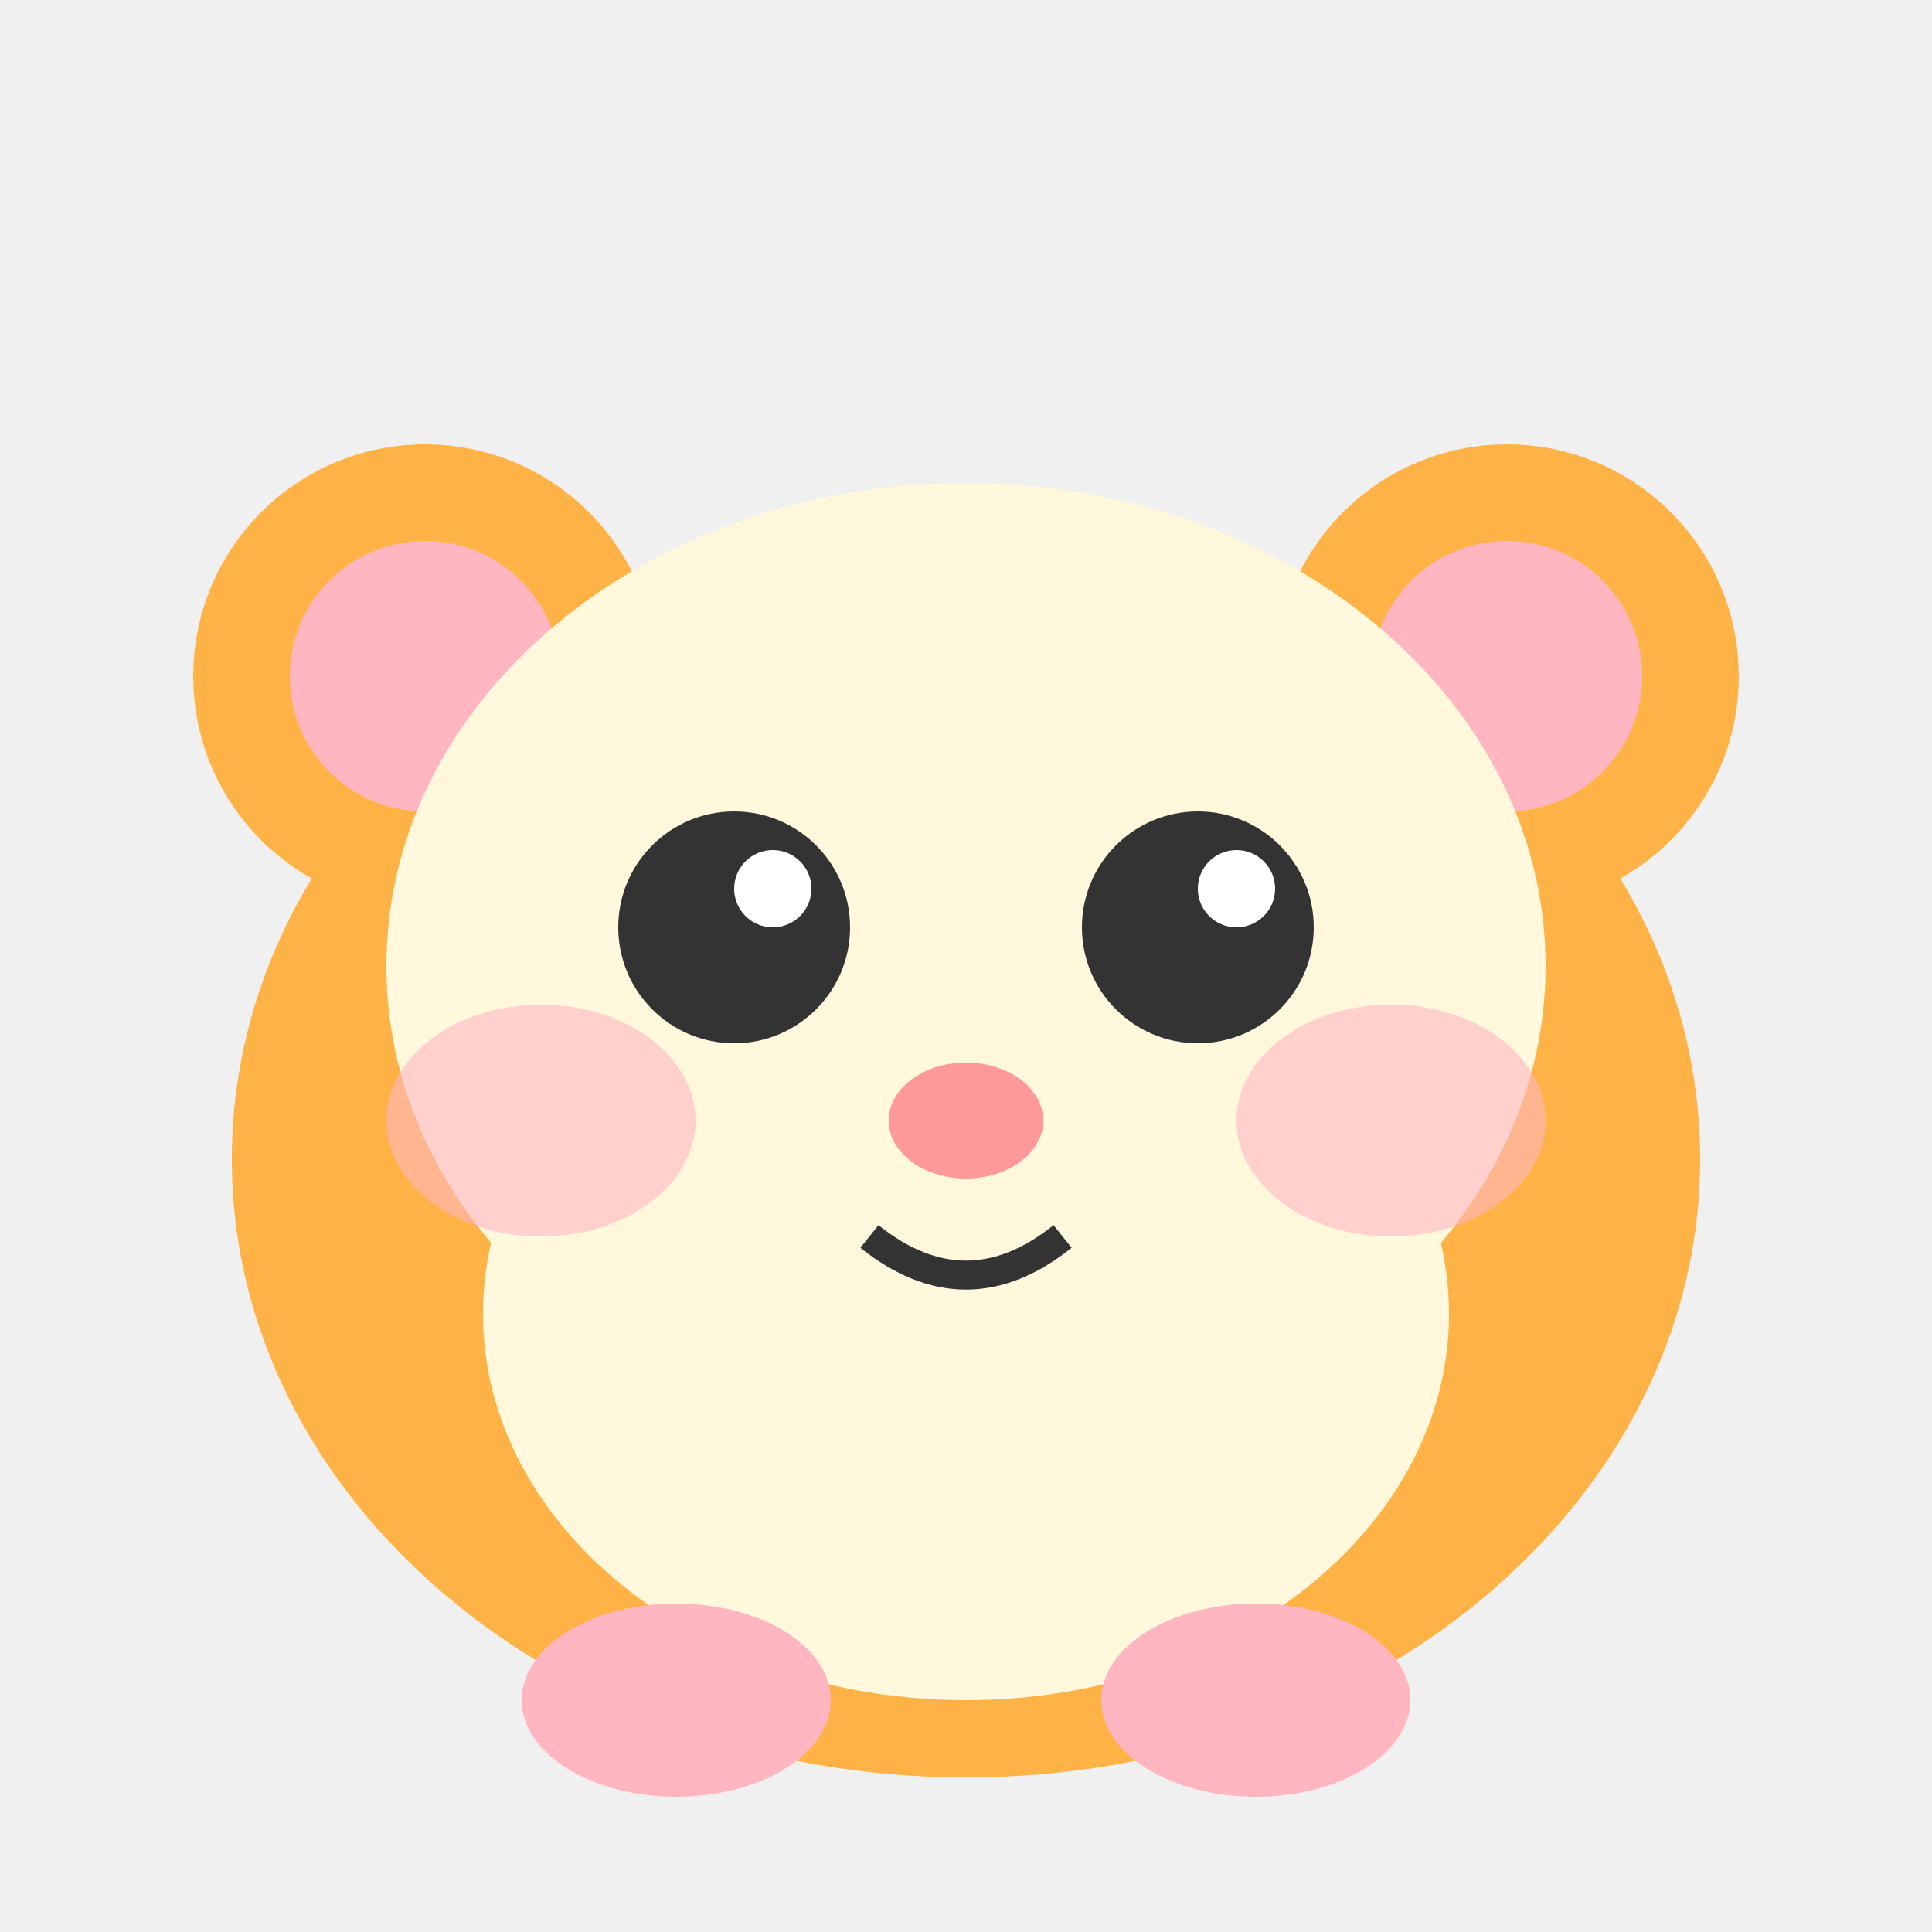
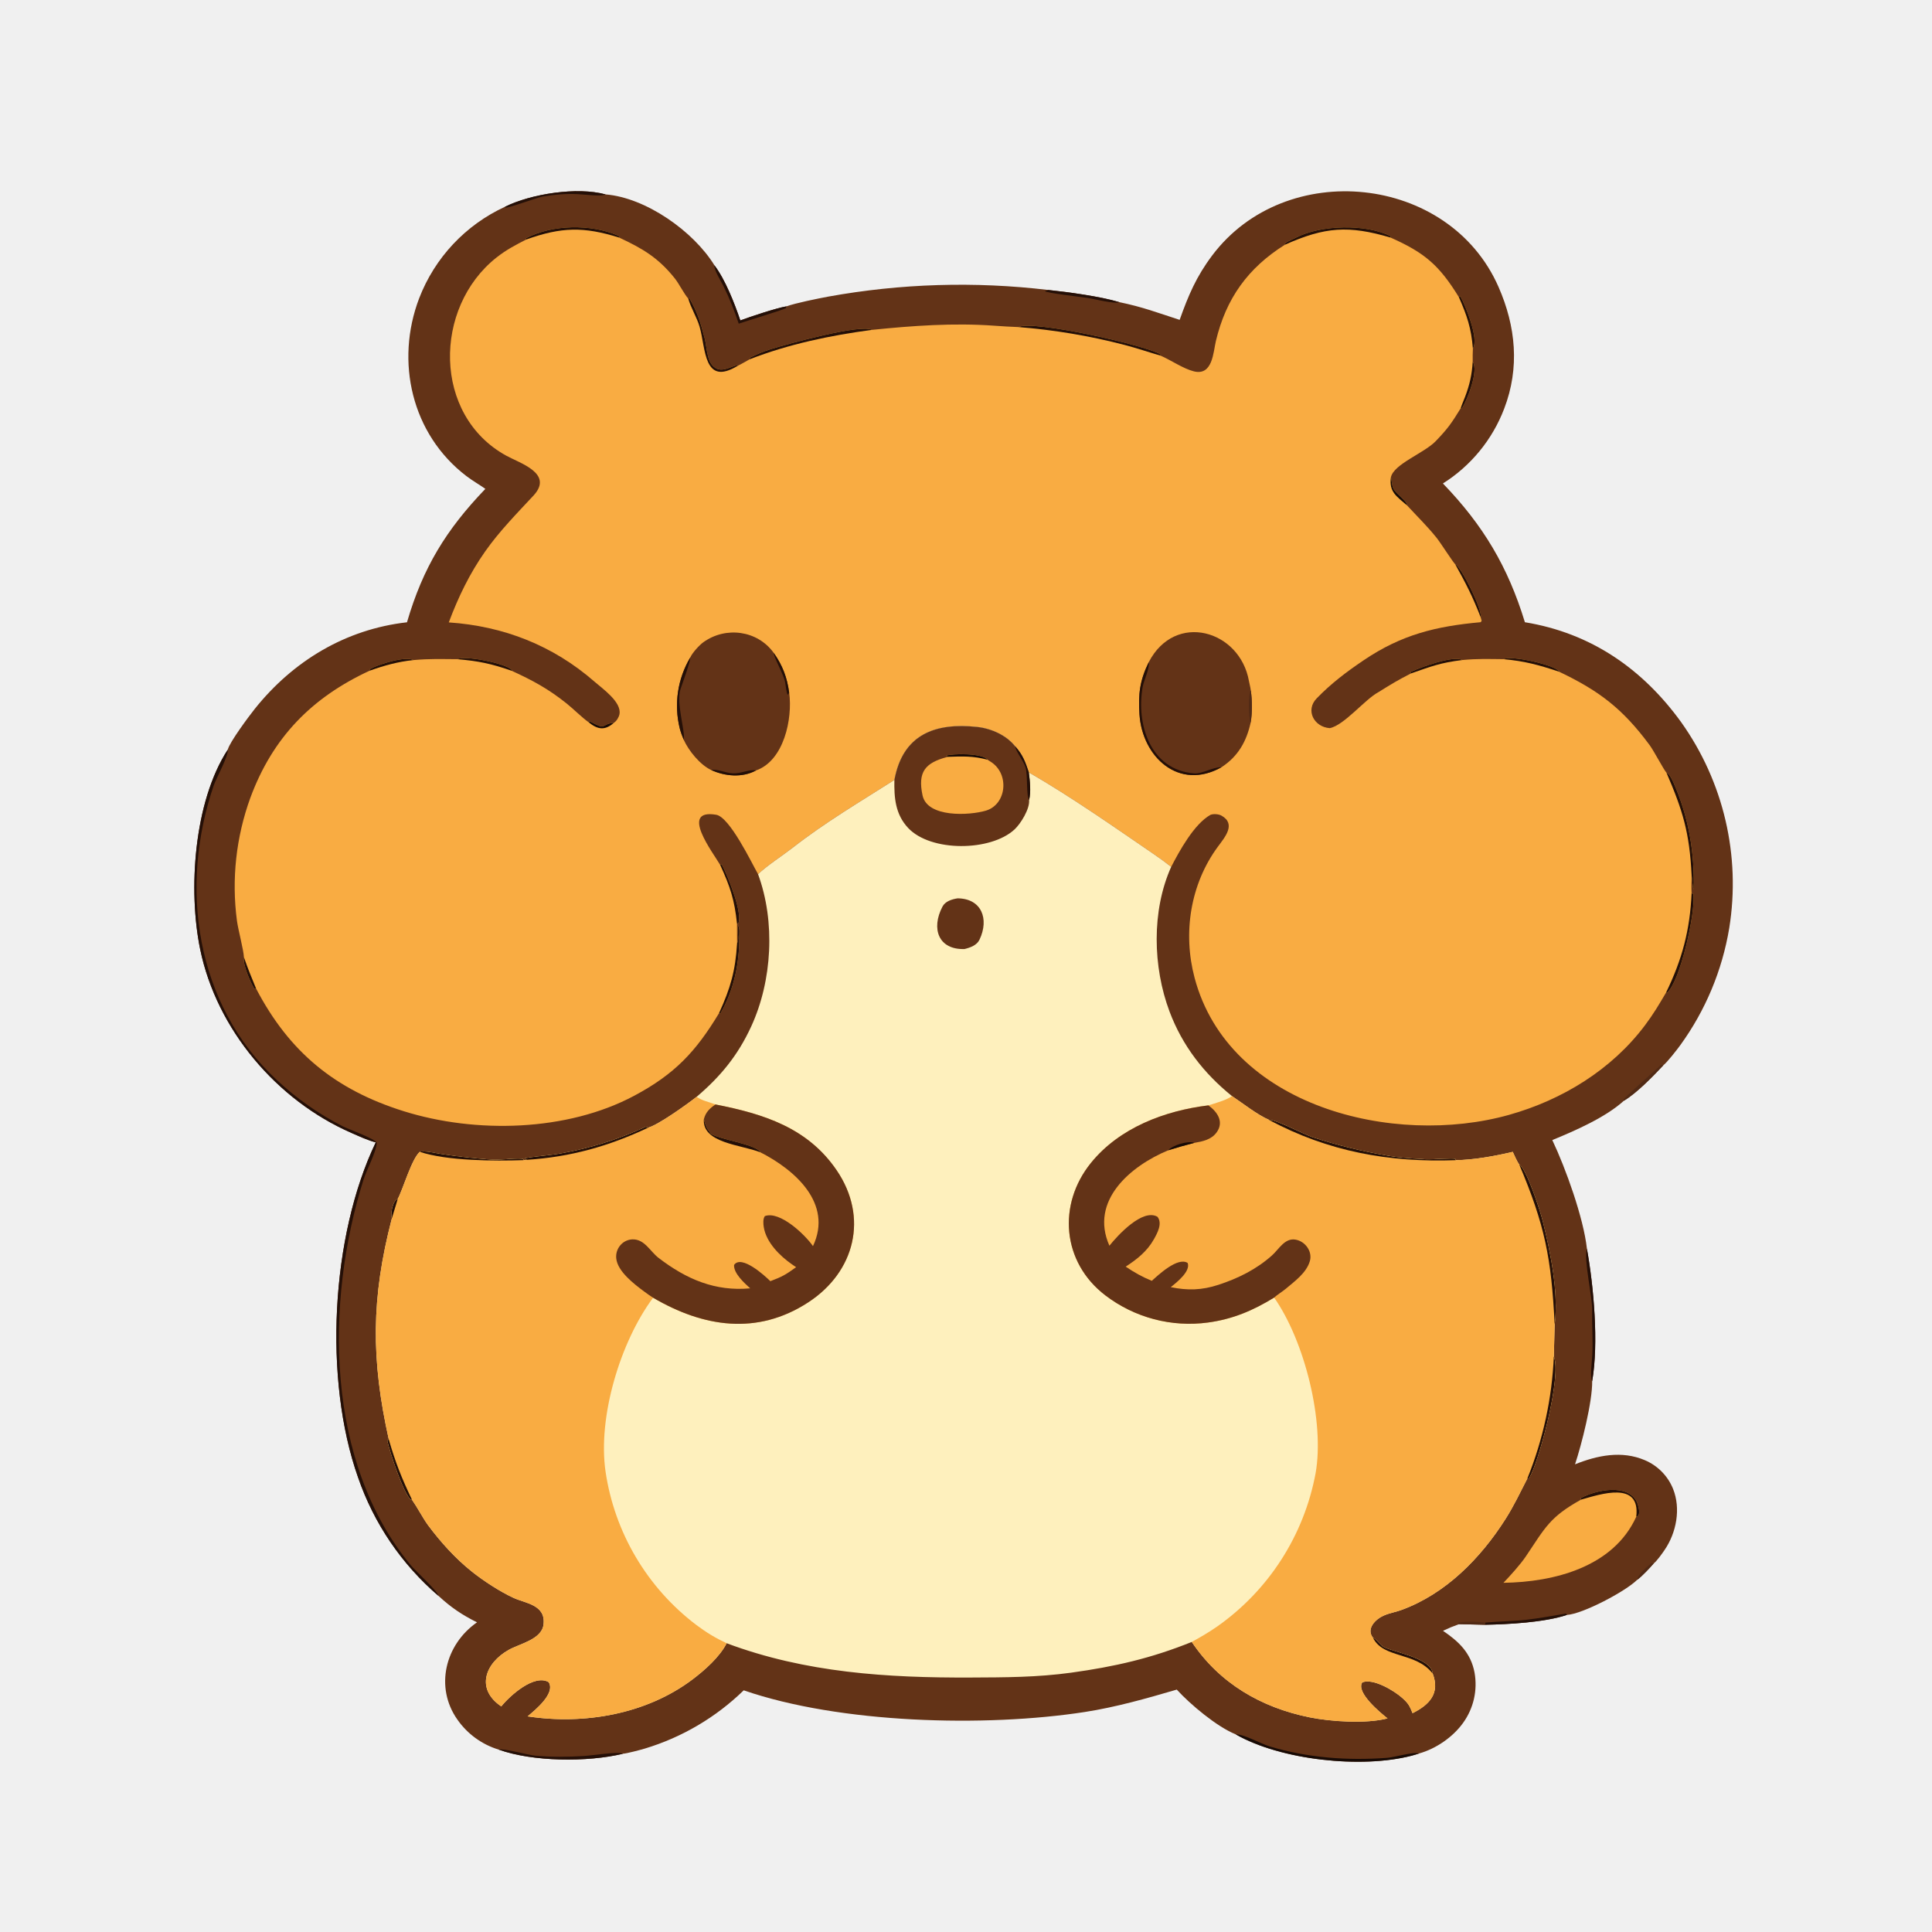
- <svg xmlns="http://www.w3.org/2000/svg" viewBox="0 0 100 100">
-   <ellipse cx="50" cy="60" rx="38" ry="32" fill="#FFB347" />
-   <ellipse cx="50" cy="68" rx="25" ry="20" fill="#FFF8DC" />
-   <circle cx="22" cy="35" r="12" fill="#FFB347" />
-   <circle cx="22" cy="35" r="7" fill="#FFB6C1" />
-   <circle cx="78" cy="35" r="12" fill="#FFB347" />
-   <circle cx="78" cy="35" r="7" fill="#FFB6C1" />
-   <ellipse cx="50" cy="50" rx="30" ry="25" fill="#FFF8DC" />
-   <circle cx="38" cy="48" r="6" fill="#333" />
-   <circle cx="62" cy="48" r="6" fill="#333" />
-   <circle cx="40" cy="46" r="2" fill="#FFF" />
-   <circle cx="64" cy="46" r="2" fill="#FFF" />
-   <ellipse cx="50" cy="58" rx="4" ry="3" fill="#FF9999" />
-   <ellipse cx="28" cy="58" rx="8" ry="6" fill="#FFB6C1" opacity="0.6" />
-   <ellipse cx="72" cy="58" rx="8" ry="6" fill="#FFB6C1" opacity="0.6" />
-   <path d="M 45 64 Q 50 68 55 64" fill="none" stroke="#333" stroke-width="1.5" />
-   <ellipse cx="35" cy="88" rx="8" ry="5" fill="#FFB6C1" />
-   <ellipse cx="65" cy="88" rx="8" ry="5" fill="#FFB6C1" />
+ <svg xmlns="http://www.w3.org/2000/svg" version="1.1" style="display: block;" viewBox="0 0 2048 2048" width="1024" height="1024" preserveAspectRatio="none">
+   <path transform="translate(0,0)" fill="rgb(99,51,23)" d="M 1250.48 339.064 C 1259.76 313.017 1268.05 293.356 1284.88 270.916 C 1362.57 167.315 1536.01 184.606 1588.48 304.106 C 1606.85 345.941 1611.15 389.876 1594.5 433.208 C 1582.01 465.978 1559.22 493.806 1529.55 512.499 C 1572.3 556.786 1598.54 600.944 1616.45 659.597 C 1686.44 671.034 1741.23 708.929 1782.29 765.793 C 1827.15 828.951 1845.39 907.208 1833.09 983.692 C 1825.65 1028.61 1807.85 1071.18 1781.11 1108.02 C 1777.99 1112.35 1767.38 1125.99 1763.23 1129.22 C 1752.71 1140.52 1734.79 1158.93 1721.38 1166.84 C 1702.12 1184.4 1669.53 1198.68 1645.5 1208.51 C 1659.63 1238.23 1678.67 1291.13 1682.19 1323.64 C 1689.41 1363.79 1694.79 1423.71 1687.78 1464.07 C 1688.09 1485.93 1676.57 1531.35 1669.59 1552.24 C 1693.38 1542.7 1719.1 1537.4 1743.61 1547.86 C 1757.23 1553.63 1767.99 1564.57 1773.52 1578.27 C 1781.9 1599.25 1777.15 1624.62 1764.45 1643.16 C 1761.88 1646.91 1756.36 1654.75 1752.95 1657.37 C 1749.03 1661.94 1740.19 1671.34 1735.45 1674.69 C 1722.89 1687.14 1677.62 1710.91 1661.05 1711.88 C 1637.18 1719.83 1598.85 1721.87 1573.99 1722.33 L 1546.69 1721.67 C 1540.09 1724.02 1535.94 1725.72 1529.61 1728.7 C 1546.34 1740.03 1559.17 1752.09 1563.09 1773.1 C 1566.41 1791.67 1562.08 1810.78 1551.09 1826.11 C 1540.3 1841.33 1522.06 1853.85 1504.16 1858.79 C 1501.64 1859.63 1499.08 1860.4 1496.51 1861.08 C 1443.22 1875.05 1357.45 1865.78 1309.89 1838.46 C 1290.21 1830.61 1261.66 1806.73 1247.43 1791.04 C 1215.67 1800.36 1182.76 1809.71 1149.98 1814.78 C 1043.95 1831.17 890.156 1826.99 788.366 1791.81 C 758.883 1820.52 722.916 1841.7 683.511 1853.57 C 678.942 1854.93 664.801 1858.72 660.344 1859.04 C 622.647 1868.19 564.457 1867.54 528.675 1854.67 C 510.892 1849.28 495.445 1838.05 484.829 1822.8 C 460.656 1788.56 471.852 1743.19 505.664 1719.74 C 489.7 1711.82 477.915 1703.82 464.829 1691.72 C 425.731 1658.18 396.292 1614.82 379.548 1566.1 C 342.897 1462.42 350.677 1310.34 398.32 1210.96 C 389.793 1208.77 380.965 1204.61 372.722 1201.02 C 293.303 1166.4 229.744 1091.37 212.186 1006.26 C 199.273 943.663 205.457 849.912 241.429 794.668 C 243.384 786.706 263.804 759.278 270.061 751.447 C 310.677 700.608 366.416 667.024 431.419 659.656 C 448.354 601.636 472.849 561.603 514.499 518.221 C 507.769 513.453 500.968 509.693 494.225 504.532 C 436.41 460.285 418.684 383.374 444.357 316.111 C 460.897 273.18 493.542 238.401 535.341 219.178 C 562.891 205.443 611.971 197.846 641.969 206.081 C 684.762 209.558 735.102 245.16 757.285 281.17 C 768.839 296.396 778.625 321.47 784.768 339.667 C 794.983 335.864 823.145 326.446 833.662 324.756 C 843.573 321.165 867.002 316.494 877.608 314.482 C 954.667 300.502 1033.38 298.106 1111.15 307.374 C 1132.03 309.558 1166.57 314.232 1186.4 320.254 C 1211.77 325.536 1226.53 331.324 1250.48 339.064 z" />
+   <path transform="translate(0,0)" fill="rgb(36,15,7)" d="M 398.32 1210.96 C 389.793 1208.77 380.965 1204.61 372.722 1201.02 C 293.303 1166.4 229.744 1091.37 212.186 1006.26 C 199.273 943.663 205.457 849.912 241.429 794.668 C 242.408 801.213 229.276 824.68 226.562 832.608 C 189.928 939.604 206.694 1063.96 293.225 1144.68 C 314.077 1164.26 337.589 1180.8 363.063 1193.8 C 370.6 1197.58 397.339 1206.84 399.398 1211.56 C 398.466 1222.37 388.797 1239.46 385.274 1250.68 C 344.548 1380.32 344.864 1549.53 435.238 1658.97 C 440.883 1665.81 463.475 1686.04 464.829 1691.72 C 425.731 1658.18 396.292 1614.82 379.548 1566.1 C 342.897 1462.42 350.677 1310.34 398.32 1210.96 z" />
+   <path transform="translate(0,0)" fill="rgb(23,10,5)" d="M 1309.89 1838.46 C 1318.29 1838.11 1336.63 1848.5 1345.85 1851.26 C 1386.47 1863.44 1428.3 1866.47 1470.48 1863.38 C 1478.46 1862.8 1497.59 1856.8 1504.16 1858.79 C 1501.64 1859.63 1499.08 1860.4 1496.51 1861.08 C 1443.22 1875.05 1357.45 1865.78 1309.89 1838.46 z" />
+   <path transform="translate(0,0)" fill="rgb(36,15,7)" d="M 1682.19 1323.64 C 1689.41 1363.79 1694.79 1423.71 1687.78 1464.07 C 1685.25 1460.11 1687.63 1442.09 1687.93 1436.01 C 1688.7 1420.91 1687.45 1404.3 1687.76 1389.61 C 1688.09 1373.95 1678.57 1335.49 1682.19 1323.64 z" />
+   <path transform="translate(0,0)" fill="rgb(36,15,7)" d="M 528.675 1854.67 C 533.425 1852.94 559.829 1860.47 567.669 1861.14 C 585.58 1862.66 601.382 1862.48 619.34 1861.43 C 627.216 1860.96 655.468 1856.39 660.344 1859.04 C 622.647 1868.19 564.457 1867.54 528.675 1854.67 z" />
+   <path transform="translate(0,0)" fill="rgb(36,15,7)" d="M 757.285 281.17 C 768.839 296.396 778.625 321.47 784.768 339.667 C 794.983 335.864 823.145 326.446 833.662 324.756 L 832.962 326.693 C 828.031 329.268 792.683 339.739 783.089 343.094 C 778.498 329.42 773.357 316.343 766.969 303.391 C 764.15 297.676 756.828 286.519 757.285 281.17 z" />
+   <path transform="translate(0,0)" fill="rgb(36,15,7)" d="M 535.341 219.178 C 562.891 205.443 611.971 197.846 641.969 206.081 C 638.22 208.632 618.938 206.074 612.508 205.788 C 599.23 205.197 588.504 206.2 575.526 208.316 C 568.278 209.498 539.918 220.662 535.539 220.063 L 535.341 219.178 z" />
+   <path transform="translate(0,0)" fill="rgb(36,15,7)" d="M 1574.66 1719.99 C 1588.83 1718.65 1603.83 1718.68 1618.13 1717.01 C 1632.09 1715.38 1646.14 1712.82 1660.01 1710.43 L 1661.05 1711.88 C 1637.18 1719.83 1598.85 1721.87 1573.99 1722.33 L 1574.66 1719.99 z" />
+   <path transform="translate(0,0)" fill="rgb(36,15,7)" d="M 1111.15 307.374 C 1132.03 309.558 1166.57 314.232 1186.4 320.254 C 1182.35 322.623 1158.4 316.625 1152.79 315.803 C 1147.2 314.984 1109.73 310.612 1107.56 308.703 L 1111.15 307.374 z" />
+   <path transform="translate(0,0)" fill="rgb(81,42,21)" d="M 1721.38 1166.84 L 1720.67 1165.6 C 1721.11 1164.55 1756.62 1132.4 1760.74 1128.84 L 1763.23 1129.22 C 1752.71 1140.52 1734.79 1158.93 1721.38 1166.84 z" />
+   <path transform="translate(0,0)" fill="rgb(81,42,21)" d="M 1546.69 1721.67 L 1545.41 1720.86 L 1546.26 1719.88 C 1556.22 1718.61 1564.74 1719.05 1574.66 1719.99 L 1573.99 1722.33 L 1546.69 1721.67 z" />
+   <path transform="translate(0,0)" fill="rgb(81,42,21)" d="M 1735.45 1674.69 C 1735.52 1669.68 1746.82 1659.79 1750.89 1656.89 L 1752.95 1657.37 C 1749.03 1661.94 1740.19 1671.34 1735.45 1674.69 z" />
+   <path transform="translate(0,0)" fill="rgb(249,172,66)" d="M 557.918 253.866 L 557.679 252.437 C 585.78 237.851 626.077 237.231 655.019 249.667 C 656.393 250.258 655.904 250.125 656.447 251.89 C 680.979 263.353 697.8 273.099 715.358 295.16 C 719.84 300.792 725.284 311.77 729.569 316.482 L 730.688 316.011 C 739.068 330.26 742.968 342.784 747.024 358.777 C 749.785 369.663 749.02 386.686 760.565 391.1 C 768.58 394.164 779.458 385.743 782.158 387.68 C 786.04 385.852 790.769 383.03 794.603 380.896 L 795.028 379.069 C 802.39 375.391 809.62 372.424 817.479 369.977 C 834.149 364.787 912.06 343.161 924.427 349.654 C 967.685 345.256 1010.61 342.114 1054.08 345.266 C 1062.49 345.876 1071.28 346.43 1079.7 346.721 C 1093.81 338.899 1213.27 365.551 1230.24 375.62 L 1230.27 376.996 C 1241.63 381.964 1254.15 390.739 1265.41 393.615 C 1285.51 398.753 1286.11 373.203 1288.87 361.585 C 1299.6 316.407 1322.86 284.026 1362.06 259.425 L 1362.36 258.035 C 1364.67 255.718 1370.61 253.584 1373.76 251.933 C 1400 238.169 1448.2 237.105 1474.28 250.47 L 1474.16 251.873 C 1510.3 267.936 1525.62 281.117 1546.44 314.925 L 1548.06 314.013 C 1553.23 323.499 1568.16 359.136 1561.32 369.429 C 1561.12 374.353 1561.03 378.497 1561.12 383.457 C 1567.74 392.571 1555.61 423.677 1549.86 432.48 L 1548.46 432.684 C 1538.52 448.885 1534.76 454.25 1521.97 467.595 C 1509.79 480.306 1477.56 491.824 1474.45 505.796 C 1475.31 509.549 1475.63 514.423 1476.76 517.451 C 1478.74 522.732 1491.4 530.673 1491.6 535.806 C 1502.39 547.538 1512.61 557.384 1522.77 569.989 C 1526.97 575.191 1540.05 595.788 1542.61 598.166 C 1548.59 600.029 1571.98 647.089 1569.56 654.251 L 1570.62 658.045 L 1569.63 659.55 C 1522.26 663.852 1485.89 672.602 1445.47 699.95 C 1427.54 712.083 1411.28 724.246 1395.65 740.397 C 1383.63 752.812 1392.76 770.606 1409.59 771.863 C 1425.01 768.797 1446.67 741.452 1461.25 733.669 C 1475.11 725.073 1482.08 720.737 1495.83 713.816 L 1495.24 713.225 L 1495.52 712.186 C 1505.78 707.371 1540.91 694.373 1550.07 699.656 C 1567.02 698.116 1577.12 698.584 1593.74 698.74 C 1601.85 694.269 1648.12 704.97 1652.46 711.381 L 1652.39 711.896 C 1694.84 732.055 1720.03 751.078 1748.69 789.873 C 1753.08 795.806 1763.6 815.9 1766.55 819.155 C 1769.51 820.078 1772.49 826.291 1773.87 829.395 C 1790.2 866.106 1796.33 903.552 1795.41 942.877 C 1793.71 938.522 1794.13 933.005 1793.15 927.499 C 1793.11 932.905 1792.79 941.659 1793.17 946.786 L 1795.04 947.745 C 1797.67 967.039 1780.98 1041.03 1767 1052.43 L 1766.03 1052.3 C 1758.46 1065.12 1752.83 1074.75 1743.79 1086.8 C 1708.43 1133.96 1656.12 1165.91 1599.78 1181.76 C 1477.76 1216.12 1302.59 1173.4 1266.29 1036.45 C 1253.71 988.975 1261.78 937.155 1291.02 897.49 C 1298.26 887.663 1310.66 873.554 1294.89 864.629 C 1291.92 862.952 1286.54 862.437 1283.16 863.76 C 1265.64 873.569 1250 902.506 1241.51 918.893 C 1235.41 914.095 1229.23 909.632 1222.83 905.255 C 1179.32 875.499 1136.22 845.179 1090.58 818.754 C 1086.94 807.774 1084.06 799.964 1076.22 791.246 C 1066.95 779.417 1050.8 772.215 1036.02 770.613 C 991.054 765.736 956.918 778.567 948.101 826.767 C 911.159 850.293 875.237 871.344 840.308 898.592 C 829.914 906.7 812.699 917.81 803.571 926.671 C 796.84 914.855 773.558 866.102 759.203 863.684 C 719.664 857.023 756.058 904.109 763.42 916.863 L 765.007 916.105 C 771.029 927.482 787.53 967.433 782.708 978.681 L 781.254 979.262 C 781.333 986.088 781.363 992.915 781.346 999.742 C 784.17 995.016 780.491 984.943 782.726 981.244 C 784.336 984.854 783.636 989.679 783.657 993.715 C 783.798 1021.87 777.85 1049.39 763.917 1073.98 C 763.329 1074.05 762.714 1074.27 762.146 1074.11 C 737.592 1114.77 715.404 1138.53 672.296 1161.54 C 601.074 1199.54 504.367 1201.84 427.874 1177.89 C 355.126 1155.1 306.672 1115.26 271.54 1048.09 L 269.701 1048.29 C 265.483 1041.65 257.052 1022.25 258.57 1014.72 C 258.248 1007 252.463 985.669 251.169 975.996 C 245.364 932.13 250.212 887.51 265.303 845.914 C 289.029 781.571 330.59 739.374 391.729 711.008 L 392.065 709.289 C 400.792 704.287 429.72 695.06 438.302 699.71 C 456.412 698.13 467.099 698.665 484.639 698.754 C 492.837 694.449 535.905 703.133 542.425 710.008 L 542.285 710.997 C 564.72 721.312 580.798 729.914 600.437 745.551 C 607.384 751.083 617.354 760.981 624.023 765.647 L 625.565 764.881 C 643.667 774.546 636.194 767.76 650.845 766.096 C 653.653 764.329 656.099 760.209 656.681 757.011 C 659.018 744.18 638.916 730.187 630.221 722.601 C 586.235 684.228 533.861 663.694 475.727 659.775 C 485.806 632.917 497.743 608.091 514.343 584.478 C 529.434 562.999 548.214 543.944 565.938 524.874 C 586.658 501.803 551.436 491.154 536.647 483.033 C 458.613 440.179 459.309 326.073 526.156 273.099 C 536.538 264.871 546.359 259.771 557.918 253.866 z" />
+   <path transform="translate(0,0)" fill="rgb(36,15,7)" d="M 1079.7 346.721 C 1093.81 338.899 1213.27 365.551 1230.24 375.62 L 1230.27 376.996 C 1217.26 373.231 1205.16 369.047 1191.89 365.596 C 1155.12 356.035 1117.58 349.719 1079.7 346.721 z" />
+   <path transform="translate(0,0)" fill="rgb(36,15,7)" d="M 794.603 380.896 L 795.028 379.069 C 802.39 375.391 809.62 372.424 817.479 369.977 C 834.149 364.787 912.06 343.161 924.427 349.654 C 880.265 355.55 836.241 364.699 794.603 380.896 z" />
+   <path transform="translate(0,0)" fill="rgb(36,15,7)" d="M 1766.55 819.155 C 1769.51 820.078 1772.49 826.291 1773.87 829.395 C 1790.2 866.106 1796.33 903.552 1795.41 942.877 C 1793.71 938.522 1794.13 933.005 1793.15 927.499 C 1790.95 882.424 1783.82 859.308 1766.55 819.155 z" />
+   <path transform="translate(0,0)" fill="rgb(36,15,7)" d="M 1362.06 259.425 L 1362.36 258.035 C 1364.67 255.718 1370.61 253.584 1373.76 251.933 C 1400 238.169 1448.2 237.105 1474.28 250.47 L 1474.16 251.873 C 1429.48 238.691 1404.52 240.496 1362.06 259.425 z" />
+   <path transform="translate(0,0)" fill="rgb(36,15,7)" d="M 1793.17 946.786 L 1795.04 947.745 C 1797.67 967.039 1780.98 1041.03 1767 1052.43 L 1766.03 1052.3 C 1783.24 1016.84 1791.4 986.053 1793.17 946.786 z" />
+   <path transform="translate(0,0)" fill="rgb(36,15,7)" d="M 557.918 253.866 L 557.679 252.437 C 585.78 237.851 626.077 237.231 655.019 249.667 C 656.393 250.258 655.904 250.125 656.447 251.89 C 618.839 240.11 595.294 240.541 557.918 253.866 z" />
+   <path transform="translate(0,0)" fill="rgb(36,15,7)" d="M 729.569 316.482 L 730.688 316.011 C 739.068 330.26 742.968 342.784 747.024 358.777 C 749.785 369.663 749.02 386.686 760.565 391.1 C 768.58 394.164 779.458 385.743 782.158 387.68 C 745.594 409.996 748.284 369.433 741.574 346.261 C 738.692 336.311 732.333 326.388 729.569 316.482 z" />
+   <path transform="translate(0,0)" fill="rgb(36,15,7)" d="M 781.346 999.742 C 784.17 995.016 780.491 984.943 782.726 981.244 C 784.336 984.854 783.636 989.679 783.657 993.715 C 783.798 1021.87 777.85 1049.39 763.917 1073.98 C 763.329 1074.05 762.714 1074.27 762.146 1074.11 C 774.404 1047.19 779.511 1029.52 781.346 999.742 z" />
+   <path transform="translate(0,0)" fill="rgb(36,15,7)" d="M 763.42 916.863 L 765.007 916.105 C 771.029 927.482 787.53 967.433 782.708 978.681 L 781.254 979.262 C 778.639 953.791 773.952 939.773 763.42 916.863 z" />
+   <path transform="translate(0,0)" fill="rgb(36,15,7)" d="M 1546.44 314.925 L 1548.06 314.013 C 1553.23 323.499 1568.16 359.136 1561.32 369.429 C 1559.59 347.785 1555.04 334.446 1546.44 314.925 z" />
+   <path transform="translate(0,0)" fill="rgb(36,15,7)" d="M 1593.74 698.74 C 1601.85 694.269 1648.12 704.97 1652.46 711.381 L 1652.39 711.896 C 1631.09 704.875 1616.2 700.78 1593.74 698.74 z" />
+   <path transform="translate(0,0)" fill="rgb(36,15,7)" d="M 484.639 698.754 C 492.837 694.449 535.905 703.133 542.425 710.008 L 542.285 710.997 C 520.755 703.529 507.297 700.711 484.639 698.754 z" />
+   <path transform="translate(0,0)" fill="rgb(36,15,7)" d="M 1495.83 713.816 L 1495.24 713.225 L 1495.52 712.186 C 1505.78 707.371 1540.91 694.373 1550.07 699.656 C 1526.54 702.607 1517.47 706.316 1495.83 713.816 z" />
+   <path transform="translate(0,0)" fill="rgb(36,15,7)" d="M 1542.61 598.166 C 1548.59 600.029 1571.98 647.089 1569.56 654.251 C 1560.95 632.193 1554.1 618.819 1542.61 598.166 z" />
+   <path transform="translate(0,0)" fill="rgb(36,15,7)" d="M 1561.12 383.457 C 1567.74 392.571 1555.61 423.677 1549.86 432.48 L 1548.46 432.684 C 1548.94 430.594 1552.05 423.227 1552.94 420.891 C 1557.85 408.114 1560.33 397.074 1561.12 383.457 z" />
+   <path transform="translate(0,0)" fill="rgb(36,15,7)" d="M 391.729 711.008 L 392.065 709.289 C 400.792 704.287 429.72 695.06 438.302 699.71 C 422.044 701.372 407.097 705.525 391.729 711.008 z" />
+   <path transform="translate(0,0)" fill="rgb(36,15,7)" d="M 271.54 1048.09 L 269.701 1048.29 C 265.483 1041.65 257.052 1022.25 258.57 1014.72 C 262.692 1026.55 266.706 1036.52 271.54 1048.09 z" />
+   <path transform="translate(0,0)" fill="rgb(23,10,5)" d="M 1474.45 505.796 C 1475.31 509.549 1475.63 514.423 1476.76 517.451 C 1478.74 522.732 1491.4 530.673 1491.6 535.806 C 1480.55 526.18 1472.2 521.586 1474.45 505.796 z" />
+   <path transform="translate(0,0)" fill="rgb(23,10,5)" d="M 624.023 765.647 L 625.565 764.881 C 643.667 774.546 636.194 767.76 650.845 766.096 C 641.247 774.726 633.402 773.365 624.023 765.647 z" />
+   <path transform="translate(0,0)" fill="rgb(99,51,23)" d="M 731.654 697.037 C 733.839 692.04 741.226 683.928 745.565 680.808 C 769.388 663.676 802.984 668.173 820.202 692.112 C 829.621 705.505 834.334 718.035 836.571 734.3 C 840.365 761.755 831.02 806.402 801.421 816.711 C 786.819 824.674 768.535 822.933 753.841 816.23 C 742.155 810.765 729.978 795.832 724.741 784.127 C 723.255 780.742 721.485 775.719 720.567 772.156 C 714.258 746.632 718.24 719.65 731.654 697.037 z" />
+   <path transform="translate(0,0)" fill="rgb(36,15,7)" d="M 731.654 697.037 C 732.245 700.248 723.461 724.306 721.337 730.573 C 716.442 745.021 726.791 775.802 724.741 784.127 C 723.255 780.742 721.485 775.719 720.567 772.156 C 714.258 746.632 718.24 719.65 731.654 697.037 z" />
+   <path transform="translate(0,0)" fill="rgb(36,15,7)" d="M 753.841 816.23 C 760.914 814.9 768.796 819.449 777.121 819.783 C 785.572 820.123 794.584 815.144 801.421 816.711 C 786.819 824.674 768.535 822.933 753.841 816.23 z" />
+   <path transform="translate(0,0)" fill="rgb(36,15,7)" d="M 820.202 692.112 C 829.621 705.505 834.334 718.035 836.571 734.3 L 835.121 736.513 C 833.857 735.353 832.695 726.126 832.378 723.781 C 831.315 715.926 820.511 697.657 820.202 692.112 z" />
+   <path transform="translate(0,0)" fill="rgb(99,51,23)" d="M 1217.75 701.867 C 1245.63 648.066 1314.38 667.85 1323.94 721.952 C 1324.55 725.413 1325.45 728.085 1325.89 731.837 C 1327.45 742.91 1327.61 754.971 1325.74 766.009 C 1321.33 786.023 1312.38 801.821 1294.95 813.209 C 1249.76 838.72 1210.88 802.433 1207.91 757.414 C 1206.48 735.788 1208.17 721.51 1217.75 701.867 z" />
+   <path transform="translate(0,0)" fill="rgb(36,15,7)" d="M 1217.75 701.867 C 1218.79 708.782 1212.49 721.098 1211.21 728.531 C 1204.38 768.242 1219.5 816.341 1266.05 819.818 C 1274.31 820.406 1285.47 813.209 1294.95 813.209 C 1249.76 838.72 1210.88 802.433 1207.91 757.414 C 1206.48 735.788 1208.17 721.51 1217.75 701.867 z" />
+   <path transform="translate(0,0)" fill="rgb(81,42,21)" d="M 1325.74 766.009 C 1323.36 761.675 1322.91 735.257 1325.89 731.837 C 1327.45 742.91 1327.61 754.971 1325.74 766.009 z" />
+   <path transform="translate(0,0)" fill="rgb(254,240,189)" d="M 948.101 826.767 C 956.918 778.567 991.054 765.736 1036.02 770.613 C 1050.8 772.215 1066.95 779.417 1076.22 791.246 C 1084.06 799.964 1086.94 807.774 1090.58 818.754 C 1136.22 845.179 1179.32 875.499 1222.83 905.255 C 1229.23 909.632 1235.41 914.095 1241.51 918.893 C 1220.6 965.422 1221.99 1024.99 1239.76 1072.29 C 1253.34 1108.44 1276.02 1137.72 1305.96 1161.9 C 1317.54 1169.64 1332.74 1181.71 1345.07 1187.04 C 1352.06 1186.63 1381.75 1202.3 1391.48 1205.55 C 1417.53 1214.05 1444.19 1220.59 1471.22 1225.1 C 1485.31 1227.55 1497.68 1228.06 1511.69 1228.89 C 1517.62 1229.24 1539.7 1227.45 1542.67 1228.44 L 1543.14 1229.82 C 1561.91 1229.63 1585.31 1225.38 1603.59 1221.02 C 1605.07 1224.18 1608.4 1231.97 1610.41 1234.29 C 1618.23 1239.44 1632.48 1282.84 1635.38 1294.55 C 1643.57 1327.54 1652.31 1370.41 1647.99 1404.03 L 1647.13 1437.8 C 1655.09 1459.19 1633.71 1539.07 1623.66 1561.47 C 1622.82 1563.34 1621.9 1565.17 1620.88 1566.95 C 1620.31 1567.03 1619.7 1567.27 1619.14 1567.1 C 1611.56 1581.83 1604.88 1596.1 1595.94 1610.15 C 1569.52 1651.75 1532.4 1689.68 1485.27 1706.73 C 1478.89 1709.04 1473.31 1709.73 1466.66 1712.64 C 1458.19 1716.35 1447.77 1726.57 1455.48 1736.2 C 1459.15 1737.23 1463.06 1744.33 1467.52 1746.33 C 1479.09 1751.53 1517.46 1758.27 1518.63 1773.9 C 1526.78 1794.86 1515.42 1807.04 1497.39 1816.04 C 1494.21 1808.28 1493.16 1805.95 1486.71 1800.09 C 1478.08 1792.25 1455.47 1778.68 1444.1 1783.4 C 1436.83 1793.9 1463.77 1816.02 1470.85 1821.58 C 1448.19 1827.46 1411.07 1825.06 1388.23 1820.44 C 1336.87 1810.06 1292.67 1784.37 1263.33 1740.52 C 1220.38 1757.86 1181.54 1766.75 1135.42 1773.11 C 1099.55 1778.06 1065.25 1778.09 1029.21 1778.25 C 940.749 1778.64 853.881 1773.22 770.283 1741.9 C 762.933 1756.45 746.837 1770.65 733.994 1780.33 C 685.137 1817.16 619.196 1828.58 559.317 1819.41 C 567.598 1812.43 589.037 1795.04 581.641 1783.15 C 566.34 1774.17 540.42 1797.56 531.375 1808.85 C 504.037 1790.5 514.12 1763.01 539.27 1748.94 C 550.517 1742.52 574.088 1737.99 576.136 1722.29 C 578.905 1701.07 557.001 1699.66 544.374 1693.82 C 529.77 1687.07 512.648 1675.83 500.465 1666.17 C 482.751 1652.13 467.095 1634.67 453.635 1616.63 C 447.962 1608.72 442.566 1598.16 436.728 1589.8 L 435.172 1589.55 C 426.947 1581 413.579 1540.43 410.486 1526.92 L 412.136 1525.89 C 393.232 1440.92 393.374 1375.89 415.478 1291.24 C 413.732 1286.8 416.193 1272.84 421.616 1270.97 C 427.144 1260.9 436.303 1228.52 445.012 1220.98 C 448.381 1219.38 463.272 1222.62 468.145 1223.37 C 486.331 1226.18 504.438 1228.02 522.77 1229.39 C 528.863 1229.84 551.281 1227.01 554.747 1228.7 L 555.09 1229.78 C 556.396 1229.86 557.475 1229.62 558.803 1229.45 L 556.385 1228.75 L 556.696 1227.73 C 569.061 1225.53 582.264 1224.88 595.143 1222.58 C 626.512 1216.98 655.578 1207.75 684.537 1194.45 C 685.384 1194.76 686.232 1195.07 687.079 1195.38 C 698.262 1192.24 728.311 1170.6 738.405 1162.72 C 763.864 1141.05 782.154 1118.82 796.298 1088.12 C 818.664 1039.57 822.071 976.928 803.571 926.671 C 812.699 917.81 829.914 906.7 840.308 898.592 C 875.237 871.344 911.159 850.293 948.101 826.767 z" />
+   <path transform="translate(0,0)" fill="rgb(249,172,66)" d="M 1305.96 1161.9 C 1317.54 1169.64 1332.74 1181.71 1345.07 1187.04 C 1352.06 1186.63 1381.75 1202.3 1391.48 1205.55 C 1417.53 1214.05 1444.19 1220.59 1471.22 1225.1 C 1485.31 1227.55 1497.68 1228.06 1511.69 1228.89 C 1517.62 1229.24 1539.7 1227.45 1542.67 1228.44 L 1543.14 1229.82 C 1561.91 1229.63 1585.31 1225.38 1603.59 1221.02 C 1605.07 1224.18 1608.4 1231.97 1610.41 1234.29 C 1618.23 1239.44 1632.48 1282.84 1635.38 1294.55 C 1643.57 1327.54 1652.31 1370.41 1647.99 1404.03 L 1647.13 1437.8 C 1655.09 1459.19 1633.71 1539.07 1623.66 1561.47 C 1622.82 1563.34 1621.9 1565.17 1620.88 1566.95 C 1620.31 1567.03 1619.7 1567.27 1619.14 1567.1 C 1611.56 1581.83 1604.88 1596.1 1595.94 1610.15 C 1569.52 1651.75 1532.4 1689.68 1485.27 1706.73 C 1478.89 1709.04 1473.31 1709.73 1466.66 1712.64 C 1458.19 1716.35 1447.77 1726.57 1455.48 1736.2 C 1459.15 1737.23 1463.06 1744.33 1467.52 1746.33 C 1479.09 1751.53 1517.46 1758.27 1518.63 1773.9 C 1526.78 1794.86 1515.42 1807.04 1497.39 1816.04 C 1494.21 1808.28 1493.16 1805.95 1486.71 1800.09 C 1478.08 1792.25 1455.47 1778.68 1444.1 1783.4 C 1436.83 1793.9 1463.77 1816.02 1470.85 1821.58 C 1448.19 1827.46 1411.07 1825.06 1388.23 1820.44 C 1336.87 1810.06 1292.67 1784.37 1263.33 1740.52 C 1272.82 1735.3 1281.14 1730.5 1290.06 1724.31 C 1344.82 1685.87 1382.34 1627.5 1394.58 1561.72 C 1404.34 1506.85 1382.9 1421.4 1350.64 1375.5 C 1328.12 1389.29 1306.77 1398.37 1280.47 1401.94 C 1241.8 1407.17 1202.63 1396.79 1171.63 1373.09 C 1125.69 1337.93 1120.9 1276.77 1156.34 1232.86 C 1186.56 1195.42 1234.7 1177.37 1280.95 1171.73 C 1287.3 1169.77 1300.95 1165.92 1305.96 1161.9 z" />
+   <path transform="translate(0,0)" fill="rgb(99,51,23)" d="M 1350.64 1375.5 C 1328.12 1389.29 1306.77 1398.37 1280.47 1401.94 C 1241.8 1407.17 1202.63 1396.79 1171.63 1373.09 C 1125.69 1337.93 1120.9 1276.77 1156.34 1232.86 C 1186.56 1195.42 1234.7 1177.37 1280.95 1171.73 C 1290.51 1178.63 1297.82 1189.27 1289.59 1200.48 C 1283.96 1208.16 1274.79 1209.96 1265.98 1211.5 C 1256.7 1213.85 1247.49 1216.47 1238.36 1219.36 C 1198.68 1235.83 1154.72 1272.6 1176.02 1320.51 C 1184.72 1309.67 1211.08 1280.67 1226.97 1289.83 C 1232.44 1296.82 1226.96 1306.9 1223.23 1313.57 C 1216.04 1326.41 1205.4 1334.83 1193.29 1342.69 C 1202.49 1348.89 1210.63 1353.5 1220.97 1357.73 C 1228.15 1351.22 1248.53 1332.17 1258.93 1338.76 C 1262.42 1347.46 1247.39 1359.41 1241.04 1364.43 C 1259.03 1368.12 1274 1367.71 1291.67 1361.93 C 1312.53 1355.11 1331.89 1345.51 1348.35 1330.81 C 1355.76 1324.21 1362.01 1311.81 1373.67 1314.12 C 1383.75 1316.04 1391.51 1326.73 1388.46 1336.96 C 1384.75 1349.4 1372.55 1358.06 1363.11 1366.06 C 1359.63 1369 1353.64 1372.66 1350.64 1375.5 z" />
+   <path transform="translate(0,0)" fill="rgb(23,10,5)" d="M 1238.36 1219.36 C 1242.64 1214.15 1259.36 1208.82 1265.98 1211.5 C 1256.7 1213.85 1247.49 1216.47 1238.36 1219.36 z" />
+   <path transform="translate(0,0)" fill="rgb(36,15,7)" d="M 1345.07 1187.04 C 1352.06 1186.63 1381.75 1202.3 1391.48 1205.55 C 1417.53 1214.05 1444.19 1220.59 1471.22 1225.1 C 1485.31 1227.55 1497.68 1228.06 1511.69 1228.89 C 1517.62 1229.24 1539.7 1227.45 1542.67 1228.44 L 1543.14 1229.82 C 1472.7 1232.39 1407.68 1220.79 1345.07 1187.04 z" />
+   <path transform="translate(0,0)" fill="rgb(36,15,7)" d="M 1610.41 1234.29 C 1618.23 1239.44 1632.48 1282.84 1635.38 1294.55 C 1643.57 1327.54 1652.31 1370.41 1647.99 1404.03 C 1644.56 1333.62 1637.57 1298.62 1610.41 1234.29 z" />
+   <path transform="translate(0,0)" fill="rgb(36,15,7)" d="M 1647.13 1437.8 C 1655.09 1459.19 1633.71 1539.07 1623.66 1561.47 C 1622.82 1563.34 1621.9 1565.17 1620.88 1566.95 C 1620.31 1567.03 1619.7 1567.27 1619.14 1567.1 C 1635.74 1525.9 1645.2 1482.18 1647.13 1437.8 z" />
+   <path transform="translate(0,0)" fill="rgb(36,15,7)" d="M 1455.48 1736.2 C 1459.15 1737.23 1463.06 1744.33 1467.52 1746.33 C 1479.09 1751.53 1517.46 1758.27 1518.63 1773.9 C 1500.35 1750.79 1466.53 1758.36 1455.48 1736.2 z" />
+   <path transform="translate(0,0)" fill="rgb(249,172,66)" d="M 687.079 1195.38 C 698.262 1192.24 728.311 1170.6 738.405 1162.72 C 745.457 1167.25 750.623 1167.77 758.426 1170.76 C 809.539 1180.78 856.179 1195.42 886.911 1240.55 C 920.826 1290.36 906.335 1348.23 856.768 1380.55 C 802.537 1415.92 745.501 1406.83 692.305 1375.64 C 657.571 1422.37 633.501 1501.93 641.885 1559.8 C 651.399 1624.53 685.933 1682.94 738.062 1722.48 C 749.28 1730.83 757.777 1735.97 770.283 1741.9 C 762.933 1756.45 746.837 1770.65 733.994 1780.33 C 685.137 1817.16 619.196 1828.58 559.317 1819.41 C 567.598 1812.43 589.037 1795.04 581.641 1783.15 C 566.34 1774.17 540.42 1797.56 531.375 1808.85 C 504.037 1790.5 514.12 1763.01 539.27 1748.94 C 550.517 1742.52 574.088 1737.99 576.136 1722.29 C 578.905 1701.07 557.001 1699.66 544.374 1693.82 C 529.77 1687.07 512.648 1675.83 500.465 1666.17 C 482.751 1652.13 467.095 1634.67 453.635 1616.63 C 447.962 1608.72 442.566 1598.16 436.728 1589.8 L 435.172 1589.55 C 426.947 1581 413.579 1540.43 410.486 1526.92 L 412.136 1525.89 C 393.232 1440.92 393.374 1375.89 415.478 1291.24 C 413.732 1286.8 416.193 1272.84 421.616 1270.97 C 427.144 1260.9 436.303 1228.52 445.012 1220.98 C 448.381 1219.38 463.272 1222.62 468.145 1223.37 C 486.331 1226.18 504.438 1228.02 522.77 1229.39 C 528.863 1229.84 551.281 1227.01 554.747 1228.7 L 555.09 1229.78 C 556.396 1229.86 557.475 1229.62 558.803 1229.45 L 556.385 1228.75 L 556.696 1227.73 C 569.061 1225.53 582.264 1224.88 595.143 1222.58 C 626.512 1216.98 655.578 1207.75 684.537 1194.45 C 685.384 1194.76 686.232 1195.07 687.079 1195.38 z" />
+   <path transform="translate(0,0)" fill="rgb(99,51,23)" d="M 758.426 1170.76 C 809.539 1180.78 856.179 1195.42 886.911 1240.55 C 920.826 1290.36 906.335 1348.23 856.768 1380.55 C 802.537 1415.92 745.501 1406.83 692.305 1375.64 C 689.002 1373.51 685.771 1371.26 682.617 1368.9 C 672.223 1361.16 654.837 1347.92 653.28 1334.25 C 652.645 1329.07 654.234 1323.87 657.653 1319.94 C 660.812 1316.25 665.355 1314.02 670.208 1313.79 C 683.177 1313.25 689.128 1326.52 698.115 1333.42 C 727.694 1356.11 758.163 1369.11 795.24 1365.7 C 789.016 1360.07 777.525 1349.7 778.143 1340.88 C 785.906 1329.78 810.376 1351.95 816.608 1358.1 C 829.233 1353.34 832.945 1351.2 843.916 1343.27 C 842.403 1342.26 840.9 1341.24 839.409 1340.19 C 826.492 1331.15 812.258 1317.02 809.62 1300.77 C 809.061 1297.33 808.649 1292.04 810.777 1289.11 C 826.604 1283.29 853.2 1308.57 861.789 1320.92 C 883.194 1275.61 842.421 1239.94 805.853 1221.41 L 805.706 1220.59 C 798.202 1212.56 766.017 1208.52 753.84 1202.15 C 748.642 1195.5 748.432 1194.37 746.113 1186.45 C 748.014 1178.91 752.316 1174.96 758.426 1170.76 z" />
+   <path transform="translate(0,0)" fill="rgb(36,15,7)" d="M 558.803 1229.45 L 556.385 1228.75 L 556.696 1227.73 C 569.061 1225.53 582.264 1224.88 595.143 1222.58 C 626.512 1216.98 655.578 1207.75 684.537 1194.45 C 685.384 1194.76 686.232 1195.07 687.079 1195.38 C 645.346 1215.08 605.054 1226.4 558.803 1229.45 z" />
+   <path transform="translate(0,0)" fill="rgb(36,15,7)" d="M 445.012 1220.98 C 448.381 1219.38 463.272 1222.62 468.145 1223.37 C 486.331 1226.18 504.438 1228.02 522.77 1229.39 C 528.863 1229.84 551.281 1227.01 554.747 1228.7 L 555.09 1229.78 C 524.266 1230.83 473.871 1230.69 445.012 1220.98 z" />
+   <path transform="translate(0,0)" fill="rgb(36,15,7)" d="M 746.113 1186.45 C 748.432 1194.37 748.642 1195.5 753.84 1202.15 C 766.017 1208.52 798.202 1212.56 805.706 1220.59 L 805.853 1221.41 C 785.185 1213.38 744.364 1211.72 746.113 1186.45 z" />
+   <path transform="translate(0,0)" fill="rgb(36,15,7)" d="M 436.728 1589.8 L 435.172 1589.55 C 426.947 1581 413.579 1540.43 410.486 1526.92 L 412.136 1525.89 C 419.235 1550.53 425.731 1566.75 436.728 1589.8 z" />
+   <path transform="translate(0,0)" fill="rgb(36,15,7)" d="M 415.478 1291.24 C 413.732 1286.8 416.193 1272.84 421.616 1270.97 L 415.478 1291.24 z" />
+   <path transform="translate(0,0)" fill="rgb(99,51,23)" d="M 948.101 826.767 C 956.918 778.567 991.054 765.736 1036.02 770.613 C 1050.8 772.215 1066.95 779.417 1076.22 791.246 C 1084.06 799.964 1086.94 807.774 1090.58 818.754 C 1091.72 827.444 1093.05 839.438 1090.87 848.089 C 1091.77 857.455 1081.98 873.175 1075.41 879.266 C 1050.24 902.582 986.835 903.356 962.691 877.698 C 949.027 863.178 947.712 845.473 948.101 826.767 z" />
+   <path transform="translate(0,0)" fill="rgb(36,15,7)" d="M 1076.22 791.246 C 1084.06 799.964 1086.94 807.774 1090.58 818.754 C 1091.72 827.444 1093.05 839.438 1090.87 848.089 C 1087.69 843.28 1089.57 821.21 1087.09 813.345 C 1084.91 806.431 1076.35 795.877 1076.22 791.246 z" />
+   <path transform="translate(0,0)" fill="rgb(249,172,66)" d="M 1004.64 802.275 L 1002.79 801.093 C 1009.47 798.631 1041.83 798.227 1046.77 805.311 L 1050.39 807.623 C 1070.46 820.522 1066.95 852.902 1044.96 859.351 C 1027.66 864.449 982.999 866.986 977.924 843.112 C 972.624 818.18 980.843 808.745 1003.47 802.602 L 1004.64 802.275 z" />
+   <path transform="translate(0,0)" fill="rgb(23,10,5)" d="M 1004.64 802.275 L 1002.79 801.093 C 1009.47 798.631 1041.83 798.227 1046.77 805.311 C 1031.46 801.253 1020.27 801.723 1004.64 802.275 z" />
+   <path transform="translate(0,0)" fill="rgb(99,51,23)" d="M 1015.09 952.278 C 1040.38 952.47 1048.83 973.94 1038.32 996.084 C 1035.5 1002.02 1028.6 1004.51 1022.44 1006.01 C 994.942 1006.95 986.7 984.584 999.083 961.003 C 1002.03 955.4 1009 953.226 1015.09 952.278 z" />
+   <path transform="translate(0,0)" fill="rgb(249,172,66)" d="M 1675.84 1589.73 L 1675.88 1587.99 C 1691.4 1579.42 1725.34 1572.2 1735.01 1591.89 C 1736.61 1595.14 1740.22 1606.97 1734.48 1607.82 C 1710.31 1661.13 1647.35 1677.11 1593.71 1677.84 C 1600.7 1670.54 1611.7 1658.39 1617.21 1650.2 C 1638.21 1619 1642.63 1608.28 1675.84 1589.73 z" />
+   <path transform="translate(0,0)" fill="rgb(36,15,7)" d="M 1675.84 1589.73 L 1675.88 1587.99 C 1691.4 1579.42 1725.34 1572.2 1735.01 1591.89 C 1736.61 1595.14 1740.22 1606.97 1734.48 1607.82 C 1739.2 1569.25 1696.33 1583.97 1675.84 1589.73 z" />
</svg>
